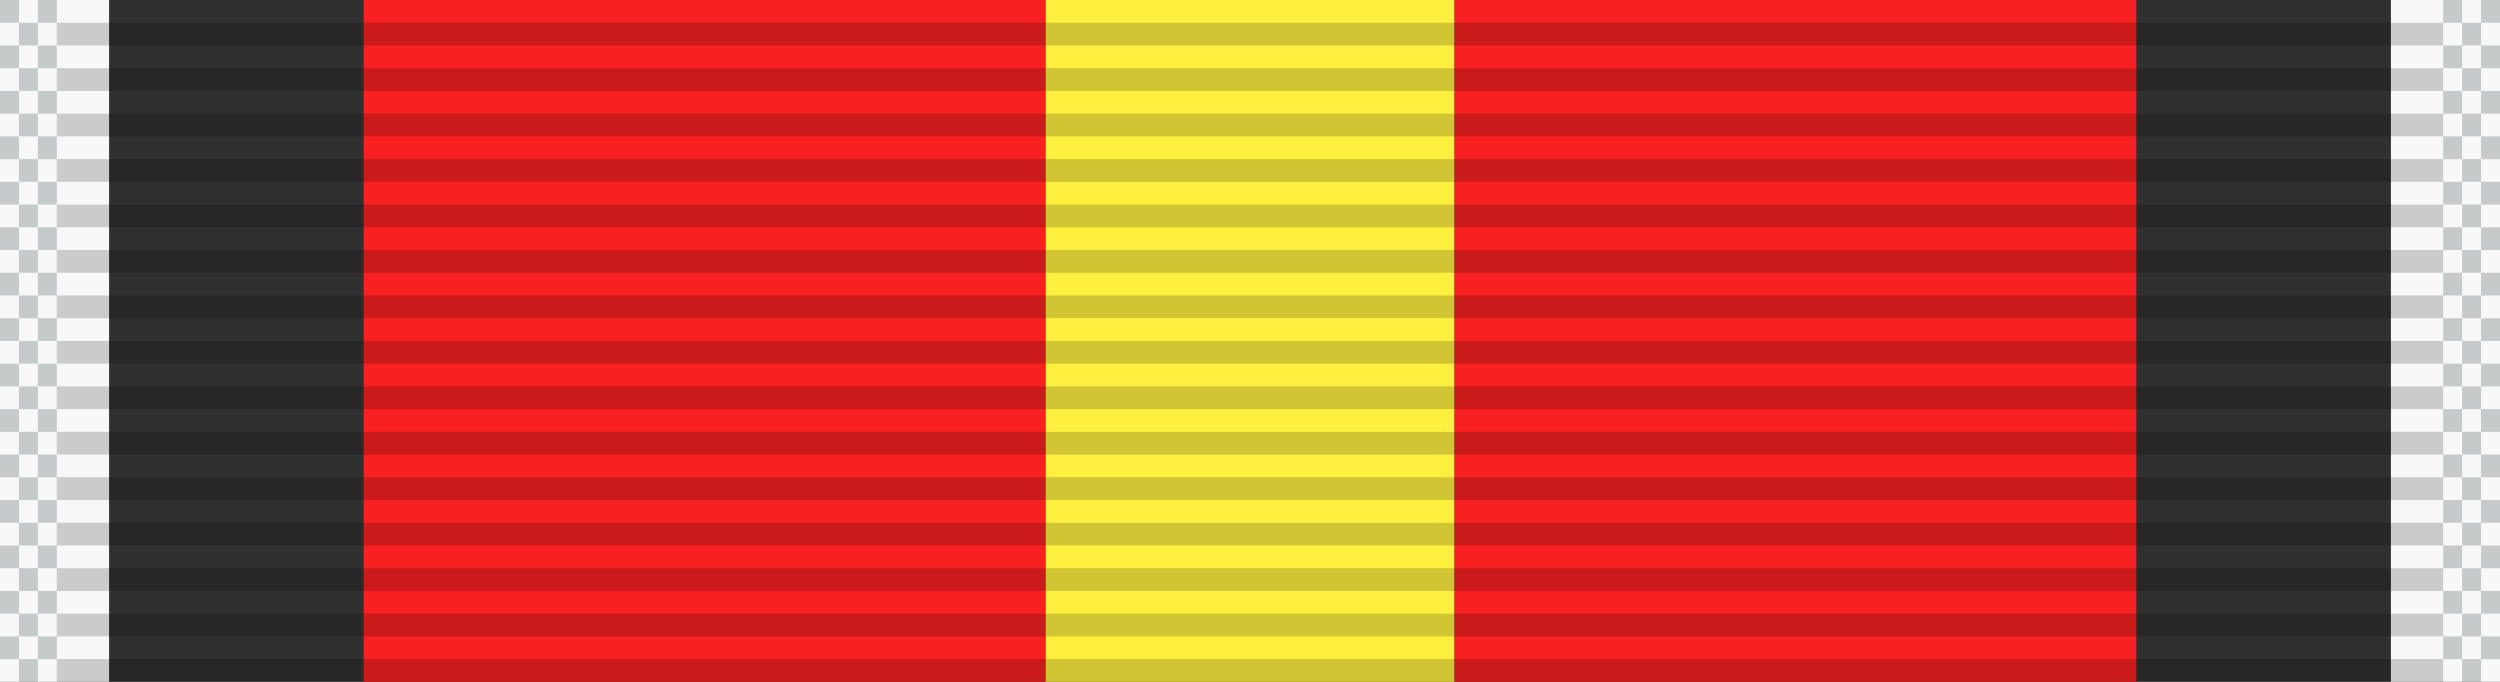
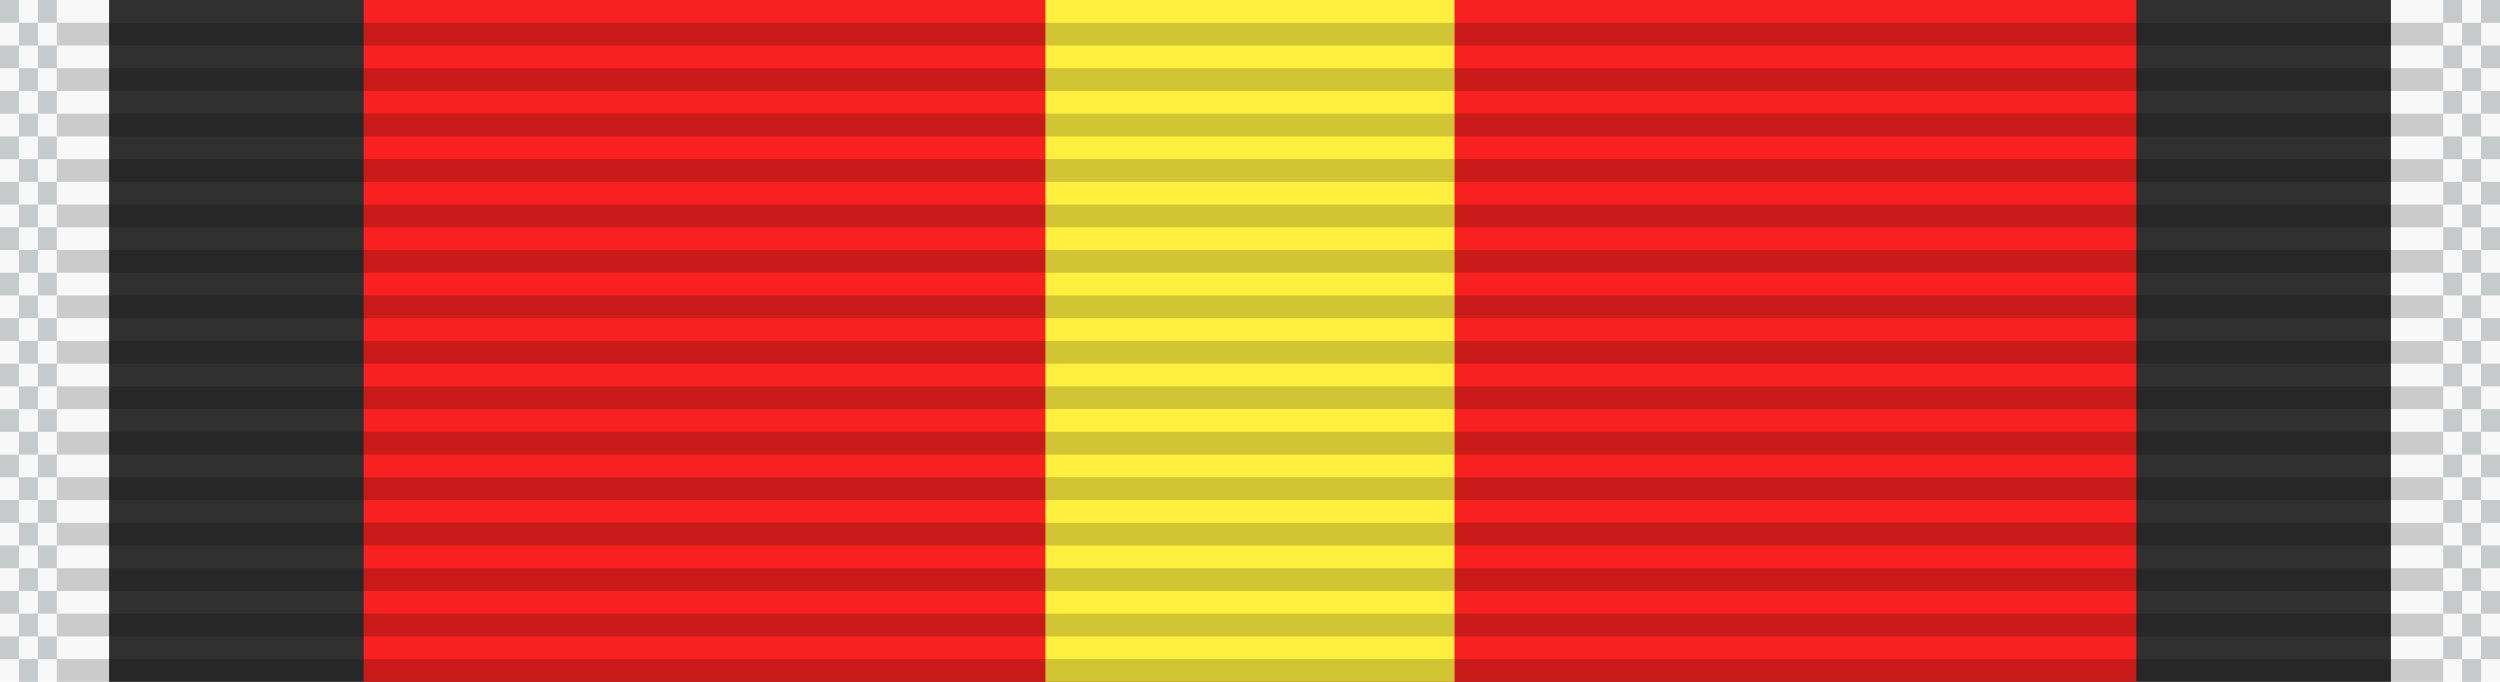
<svg xmlns="http://www.w3.org/2000/svg" xmlns:xlink="http://www.w3.org/1999/xlink" width="132" height="36" version="1.1" id="svg1" xml:space="preserve">
  <defs id="defs1">
    <pattern patternUnits="userSpaceOnUse" width="3.78" height="35.906" patternTransform="scale(1)" preserveAspectRatio="xMidYMid" id="pattern4" style="fill:#000000">
      <g id="g4">
        <rect style="opacity:0.3;vector-effect:non-scaling-stroke;fill:none;fill-opacity:1;stroke:none;stroke-width:0.453;stroke-linecap:round;stroke-linejoin:round;stroke-opacity:1;-inkscape-stroke:hairline" id="rect3" width="3.78" height="35.906" x="0" y="0" />
        <rect style="opacity:0.3;vector-effect:non-scaling-stroke;fill:#000000;fill-opacity:1;stroke:none;stroke-width:0.249;stroke-linecap:round;stroke-linejoin:round;stroke-opacity:1;-inkscape-stroke:hairline" id="rect4" width="3.78" height="1.89" x="0" y="1.89" />
        <rect style="opacity:0.3;vector-effect:non-scaling-stroke;fill:#000000;fill-opacity:1;stroke:none;stroke-width:0.249;stroke-linecap:round;stroke-linejoin:round;stroke-opacity:1;-inkscape-stroke:hairline" id="rect4-7" width="3.78" height="1.89" x="0" y="5.669" />
        <rect style="opacity:0.3;vector-effect:non-scaling-stroke;fill:#000000;fill-opacity:1;stroke:none;stroke-width:0.249;stroke-linecap:round;stroke-linejoin:round;stroke-opacity:1;-inkscape-stroke:hairline" id="rect4-1" width="3.78" height="1.89" x="0" y="9.449" />
        <rect style="opacity:0.3;vector-effect:non-scaling-stroke;fill:#000000;fill-opacity:1;stroke:none;stroke-width:0.249;stroke-linecap:round;stroke-linejoin:round;stroke-opacity:1;-inkscape-stroke:hairline" id="rect4-7-3" width="3.78" height="1.89" x="0" y="13.228" />
        <rect style="opacity:0.3;vector-effect:non-scaling-stroke;fill:#000000;fill-opacity:1;stroke:none;stroke-width:0.249;stroke-linecap:round;stroke-linejoin:round;stroke-opacity:1;-inkscape-stroke:hairline" id="rect4-13" width="3.78" height="1.89" x="0" y="17.008" />
        <rect style="opacity:0.3;vector-effect:non-scaling-stroke;fill:#000000;fill-opacity:1;stroke:none;stroke-width:0.249;stroke-linecap:round;stroke-linejoin:round;stroke-opacity:1;-inkscape-stroke:hairline" id="rect4-7-7" width="3.78" height="1.89" x="0" y="20.787" />
        <rect style="opacity:0.3;vector-effect:non-scaling-stroke;fill:#000000;fill-opacity:1;stroke:none;stroke-width:0.249;stroke-linecap:round;stroke-linejoin:round;stroke-opacity:1;-inkscape-stroke:hairline" id="rect4-1-8" width="3.78" height="1.89" x="0" y="24.567" />
        <rect style="opacity:0.3;vector-effect:non-scaling-stroke;fill:#000000;fill-opacity:1;stroke:none;stroke-width:0.249;stroke-linecap:round;stroke-linejoin:round;stroke-opacity:1;-inkscape-stroke:hairline" id="rect4-7-3-8" width="3.78" height="1.89" x="0" y="28.346" />
        <rect style="opacity:0.3;vector-effect:non-scaling-stroke;fill:#000000;fill-opacity:1;stroke:none;stroke-width:0.249;stroke-linecap:round;stroke-linejoin:round;stroke-opacity:1;-inkscape-stroke:hairline" id="rect4-7-3-8-4" width="3.78" height="1.89" x="0" y="32.126" />
      </g>
    </pattern>
  </defs>
-   <rect fill="#2350E6" width="132" height="36" id="rect1" style="fill:#303030;fill-opacity:1;stroke-width:0.603" x="1.9032616e-06" y="1.6041887e-06" />
+   <rect fill="#2350E6" width="132" height="36" id="rect1" style="fill:#f8f8f8;fill-opacity:1;stroke-width:0.603" x="1.9032616e-06" y="1.6041887e-06" />
+   <rect style="vector-effect:non-scaling-stroke;fill:#303030;fill-opacity:1;stroke-width:1.528;stroke-linecap:round;stroke-linejoin:round;-inkscape-stroke:hairline" id="rect2-1-2-5" width="120.48" height="36" x="5.76" y="2.7154772e-06" />
+   <rect style="vector-effect:non-scaling-stroke;fill:#f82020;fill-opacity:1;stroke-width:1.347;stroke-linecap:round;stroke-linejoin:round;-inkscape-stroke:hairline" id="rect2-1-2" width="93.6" height="36" x="19.2" y="0" />
  <rect style="opacity:1;vector-effect:non-scaling-stroke;fill:#fff040;fill-opacity:1;stroke-width:0.647;stroke-linecap:round;stroke-linejoin:round;-inkscape-stroke:hairline" id="rect2" width="21.6" height="36" x="55.2" y="1.6041887e-06" />
-   <g id="g8" transform="matrix(0.9978572,0,0,1.002632,-0.01220304,0)">
-     <rect style="vector-effect:non-scaling-stroke;fill:#f82020;fill-opacity:1;stroke-width:0.835;stroke-linecap:round;stroke-linejoin:round;-inkscape-stroke:hairline" id="rect2-1-2" width="36.077" height="35.906" x="19.253" y="0" />
-   </g>
-   <g id="g8-1" transform="matrix(0.9978572,0,0,1.002632,57.5878,2.7154772e-6)">
-     <rect style="vector-effect:non-scaling-stroke;fill:#f82020;fill-opacity:1;stroke-width:0.835;stroke-linecap:round;stroke-linejoin:round;-inkscape-stroke:hairline" id="rect2-1-2-5" width="36.077" height="35.906" x="19.253" y="0" />
-   </g>
-   <g id="g1">
-     <rect style="vector-effect:non-scaling-stroke;fill:#f8f8f8;fill-opacity:1;stroke-width:0.334;stroke-linecap:round;stroke-linejoin:round;-inkscape-stroke:hairline" id="rect2-1-9" width="5.772" height="35.906" x="0.258" y="0" transform="matrix(0.9978572,0,0,1.002632,-0.2571431,1.6e-6)" />
-   </g>
-   <rect style="vector-effect:non-scaling-stroke;fill:#f8f8f8;fill-opacity:1;stroke-width:0.334;stroke-linecap:round;stroke-linejoin:round;-inkscape-stroke:hairline" id="rect2-1-9-9" width="5.76" height="36" x="126.24" y="0" />
  <g id="g9" transform="translate(-2.8913199e-5,44.95275)">
    <g transform="matrix(3.607732,0,0,3.779529,-271.2352,-691.3447)" id="g5723-7" clip-path="none" style="display:inline" mask="none">
      <rect id="use5371-0" y="171.342" x="76.013" height="0.318" width="34.925" style="fill:#000000;fill-opacity:0.18;stroke:none;stroke-width:0.856" />
      <use height="100%" width="100%" x="0" y="0" xlink:href="#use5371-0" transform="translate(0,0.635)" id="use5680-3" />
      <use height="100%" width="100%" x="0" y="0" xlink:href="#use5371-0" transform="translate(0,1.27)" id="use5682-2" />
      <use height="100%" width="100%" x="0" y="0" xlink:href="#use5371-0" transform="translate(0,1.905)" id="use5684-2" />
      <use height="100%" width="100%" x="0" y="0" xlink:href="#use5371-0" transform="translate(0,2.54)" id="use5686-1" />
      <use height="100%" width="100%" x="0" y="0" xlink:href="#use5371-0" transform="translate(0,3.175)" id="use5688-6" />
      <use height="100%" width="100%" x="0" y="0" xlink:href="#use5371-0" transform="translate(0,3.81)" id="use5690-2" />
      <use height="100%" width="100%" x="0" y="0" xlink:href="#use5371-0" transform="translate(0,4.445)" id="use5692-2" />
      <use height="100%" width="100%" x="0" y="0" xlink:href="#use5371-0" transform="translate(0,5.08)" id="use5694-8" />
      <use height="100%" width="100%" x="0" y="0" xlink:href="#use5371-0" transform="translate(0,5.715)" id="use5696-2" />
      <use height="100%" width="100%" x="0" y="0" xlink:href="#use5371-0" transform="translate(0,6.35)" id="use5698-8" />
      <use height="100%" width="100%" x="0" y="0" xlink:href="#use5371-0" transform="translate(0,6.985)" id="use5700-2" />
      <use height="100%" width="100%" x="0" y="0" xlink:href="#use5371-0" transform="translate(0,7.62)" id="use5702-1" />
      <use height="100%" width="100%" x="0" y="0" xlink:href="#use5371-0" transform="translate(0,8.255)" id="use5704-5" />
      <use height="100%" width="100%" x="0" y="0" xlink:href="#use5371-0" transform="translate(0,8.89)" id="use5706-7" />
    </g>
    <g transform="matrix(3.779529,0,0,3.779529,-259.8995,-590.2967)" id="g6302-4" clip-path="none" style="display:inline" mask="none">
      <rect style="opacity:1;fill:#001215;fill-opacity:0.196;stroke:none;stroke-width:0.025;stroke-miterlimit:4;stroke-dasharray:none;stroke-dashoffset:0;stroke-opacity:1" id="rect6165-8" width="0.265" height="0.318" x="68.765" y="144.289" />
      <use height="100%" width="100%" x="0" y="0" xlink:href="#rect6165-8" transform="translate(0,0.635)" id="use6169-2" />
      <use height="100%" width="100%" x="0" y="0" xlink:href="#rect6165-8" transform="translate(0,1.27)" id="use6171-5" />
      <use height="100%" width="100%" x="0" y="0" xlink:href="#rect6165-8" transform="translate(0,1.905)" id="use6173-6" />
      <use height="100%" width="100%" x="0" y="0" xlink:href="#rect6165-8" transform="translate(0,2.54)" id="use6175-8" />
      <use height="100%" width="100%" x="0" y="0" xlink:href="#rect6165-8" transform="translate(0,3.175)" id="use6177-1" />
      <use height="100%" width="100%" x="0" y="0" xlink:href="#rect6165-8" transform="translate(0,3.81)" id="use6179-7" />
      <use height="100%" width="100%" x="0" y="0" xlink:href="#rect6165-8" transform="translate(0,4.445)" id="use6181-1" />
      <use height="100%" width="100%" x="0" y="0" xlink:href="#rect6165-8" transform="translate(0,5.08)" id="use6183-3" />
      <use height="100%" width="100%" x="0" y="0" xlink:href="#rect6165-8" transform="translate(0,5.715)" id="use6185-3" />
      <use height="100%" width="100%" x="0" y="0" xlink:href="#rect6165-8" transform="translate(0,6.35)" id="use6187-9" />
      <use height="100%" width="100%" x="0" y="0" xlink:href="#rect6165-8" transform="translate(0,6.985)" id="use6189-6" />
      <use height="100%" width="100%" x="0" y="0" xlink:href="#rect6165-8" transform="translate(0,7.62)" id="use6191-2" />
      <use height="100%" width="100%" x="0" y="0" xlink:href="#rect6165-8" transform="translate(0,8.255)" id="use6193-9" />
      <use height="100%" width="100%" x="0" y="0" xlink:href="#rect6165-8" transform="translate(0,8.89)" id="use6195-2" />
      <use height="100%" width="100%" x="0" y="0" xlink:href="#rect6165-8" transform="translate(0.2645833,0.3175)" id="use6197-3" />
      <use height="100%" width="100%" x="0" y="0" xlink:href="#rect6165-8" transform="translate(0.2645833,0.9525)" id="use6199-4" />
      <use height="100%" width="100%" x="0" y="0" xlink:href="#rect6165-8" transform="translate(0.2645833,1.5875)" id="use6201-2" />
      <use height="100%" width="100%" x="0" y="0" xlink:href="#rect6165-8" transform="translate(0.2645833,2.2225)" id="use6203-5" />
      <use height="100%" width="100%" x="0" y="0" xlink:href="#rect6165-8" transform="translate(0.2645833,2.8575)" id="use6205-9" />
      <use height="100%" width="100%" x="0" y="0" xlink:href="#rect6165-8" transform="translate(0.2645833,3.4925)" id="use6207-9" />
      <use height="100%" width="100%" x="0" y="0" xlink:href="#rect6165-8" transform="translate(0.2645833,4.1275)" id="use6209-6" />
      <use height="100%" width="100%" x="0" y="0" xlink:href="#rect6165-8" transform="translate(0.2645833,4.7625)" id="use6211-0" />
      <use height="100%" width="100%" x="0" y="0" xlink:href="#rect6165-8" transform="translate(0.2645833,5.3975)" id="use6213-7" />
      <use height="100%" width="100%" x="0" y="0" xlink:href="#rect6165-8" transform="translate(0.2645833,6.0325)" id="use6215-3" />
      <use height="100%" width="100%" x="0" y="0" xlink:href="#rect6165-8" transform="translate(0.2645833,6.6675)" id="use6217-5" />
      <use height="100%" width="100%" x="0" y="0" xlink:href="#rect6165-8" transform="translate(0.2645833,7.3025)" id="use6219-9" />
      <use height="100%" width="100%" x="0" y="0" xlink:href="#rect6165-8" transform="translate(0.2645833,7.9375)" id="use6221-6" />
      <use height="100%" width="100%" x="0" y="0" xlink:href="#rect6165-8" transform="translate(0.2645833,8.5725)" id="use6223-2" />
      <use height="100%" width="100%" x="0" y="0" xlink:href="#rect6165-8" transform="translate(0.2645833,9.2075)" id="use6225-8" />
      <use x="0" y="0" xlink:href="#rect6165-8" transform="translate(0.5291672)" id="use6227-6" width="100%" height="100%" />
      <use x="0" y="0" xlink:href="#rect6165-8" transform="translate(0.5291672,0.6349999)" id="use6229-5" width="100%" height="100%" />
      <use x="0" y="0" xlink:href="#rect6165-8" transform="translate(0.5291672,1.27)" id="use6231-3" width="100%" height="100%" />
      <use x="0" y="0" xlink:href="#rect6165-8" transform="translate(0.5291672,1.905)" id="use6233-2" width="100%" height="100%" />
      <use x="0" y="0" xlink:href="#rect6165-8" transform="translate(0.5291672,2.54)" id="use6235-8" width="100%" height="100%" />
      <use x="0" y="0" xlink:href="#rect6165-8" transform="translate(0.5291672,3.175)" id="use6237-7" width="100%" height="100%" />
      <use x="0" y="0" xlink:href="#rect6165-8" transform="translate(0.5291672,3.81)" id="use6239-2" width="100%" height="100%" />
      <use x="0" y="0" xlink:href="#rect6165-8" transform="translate(0.5291672,4.445)" id="use6241-3" width="100%" height="100%" />
      <use x="0" y="0" xlink:href="#rect6165-8" transform="translate(0.5291672,5.08)" id="use6243-1" width="100%" height="100%" />
      <use x="0" y="0" xlink:href="#rect6165-8" transform="translate(0.5291672,5.715)" id="use6245-5" width="100%" height="100%" />
      <use x="0" y="0" xlink:href="#rect6165-8" transform="translate(0.5291672,6.35)" id="use6247-4" width="100%" height="100%" />
      <use x="0" y="0" xlink:href="#rect6165-8" transform="translate(0.5291672,6.985)" id="use6249-5" width="100%" height="100%" />
      <use x="0" y="0" xlink:href="#rect6165-8" transform="translate(0.5291672,7.62)" id="use6251-0" width="100%" height="100%" />
      <use x="0" y="0" xlink:href="#rect6165-8" transform="translate(0.5291672,8.255)" id="use6253-0" width="100%" height="100%" />
      <use x="0" y="0" xlink:href="#rect6165-8" transform="translate(0.5291672,8.89)" id="use6255-4" width="100%" height="100%" />
    </g>
    <g id="g6394-3" transform="matrix(3.779529,0,0,3.779529,-130.8995,-590.2967)" clip-path="none" mask="none">
      <rect y="144.289" x="68.765" height="0.318" width="0.265" id="rect6304-4" style="opacity:1;fill:#001215;fill-opacity:0.196;stroke:none;stroke-width:0.025;stroke-miterlimit:4;stroke-dasharray:none;stroke-dashoffset:0;stroke-opacity:1" />
      <use id="use6306-0" transform="translate(0,0.635)" xlink:href="#rect6165-8" y="0" x="0" width="100%" height="100%" />
      <use id="use6308-3" transform="translate(0,1.27)" xlink:href="#rect6165-8" y="0" x="0" width="100%" height="100%" />
      <use id="use6310-3" transform="translate(0,1.905)" xlink:href="#rect6165-8" y="0" x="0" width="100%" height="100%" />
      <use id="use6312-5" transform="translate(0,2.54)" xlink:href="#rect6165-8" y="0" x="0" width="100%" height="100%" />
      <use id="use6314-8" transform="translate(0,3.175)" xlink:href="#rect6165-8" y="0" x="0" width="100%" height="100%" />
      <use id="use6316-4" transform="translate(0,3.81)" xlink:href="#rect6165-8" y="0" x="0" width="100%" height="100%" />
      <use id="use6318-0" transform="translate(0,4.445)" xlink:href="#rect6165-8" y="0" x="0" width="100%" height="100%" />
      <use id="use6320-7" transform="translate(0,5.08)" xlink:href="#rect6165-8" y="0" x="0" width="100%" height="100%" />
      <use id="use6322-1" transform="translate(0,5.715)" xlink:href="#rect6165-8" y="0" x="0" width="100%" height="100%" />
      <use id="use6324-2" transform="translate(0,6.35)" xlink:href="#rect6165-8" y="0" x="0" width="100%" height="100%" />
      <use id="use6326-9" transform="translate(0,6.985)" xlink:href="#rect6165-8" y="0" x="0" width="100%" height="100%" />
      <use id="use6328-7" transform="translate(0,7.62)" xlink:href="#rect6165-8" y="0" x="0" width="100%" height="100%" />
      <use id="use6330-9" transform="translate(0,8.255)" xlink:href="#rect6165-8" y="0" x="0" width="100%" height="100%" />
      <use id="use6332-1" transform="translate(0,8.89)" xlink:href="#rect6165-8" y="0" x="0" width="100%" height="100%" />
      <use id="use6334-6" transform="translate(0.2645833,0.3175)" xlink:href="#rect6165-8" y="0" x="0" width="100%" height="100%" />
      <use id="use6336-2" transform="translate(0.2645833,0.9525)" xlink:href="#rect6165-8" y="0" x="0" width="100%" height="100%" />
      <use id="use6338-0" transform="translate(0.2645833,1.5875)" xlink:href="#rect6165-8" y="0" x="0" width="100%" height="100%" />
      <use id="use6340-7" transform="translate(0.2645833,2.2225)" xlink:href="#rect6165-8" y="0" x="0" width="100%" height="100%" />
      <use id="use6342-8" transform="translate(0.2645833,2.8575)" xlink:href="#rect6165-8" y="0" x="0" width="100%" height="100%" />
      <use id="use6344-0" transform="translate(0.2645833,3.4925)" xlink:href="#rect6165-8" y="0" x="0" width="100%" height="100%" />
      <use id="use6346-6" transform="translate(0.2645833,4.1275)" xlink:href="#rect6165-8" y="0" x="0" width="100%" height="100%" />
      <use id="use6348-6" transform="translate(0.2645833,4.7625)" xlink:href="#rect6165-8" y="0" x="0" width="100%" height="100%" />
      <use id="use6350-1" transform="translate(0.2645833,5.3975)" xlink:href="#rect6165-8" y="0" x="0" width="100%" height="100%" />
      <use id="use6352-3" transform="translate(0.2645833,6.0325)" xlink:href="#rect6165-8" y="0" x="0" width="100%" height="100%" />
      <use id="use6354-7" transform="translate(0.2645833,6.6675)" xlink:href="#rect6165-8" y="0" x="0" width="100%" height="100%" />
      <use id="use6356-5" transform="translate(0.2645833,7.3025)" xlink:href="#rect6165-8" y="0" x="0" width="100%" height="100%" />
      <use id="use6358-5" transform="translate(0.2645833,7.9375)" xlink:href="#rect6165-8" y="0" x="0" width="100%" height="100%" />
      <use id="use6360-2" transform="translate(0.2645833,8.5725)" xlink:href="#rect6165-8" y="0" x="0" width="100%" height="100%" />
      <use id="use6362-1" transform="translate(0.2645833,9.2075)" xlink:href="#rect6165-8" y="0" x="0" width="100%" height="100%" />
      <use height="100%" width="100%" id="use6364-0" transform="translate(0.5291672)" xlink:href="#rect6165-8" y="0" x="0" />
      <use height="100%" width="100%" id="use6366-8" transform="translate(0.5291672,0.6349999)" xlink:href="#rect6165-8" y="0" x="0" />
      <use height="100%" width="100%" id="use6368-3" transform="translate(0.5291672,1.27)" xlink:href="#rect6165-8" y="0" x="0" />
      <use height="100%" width="100%" id="use6370-6" transform="translate(0.5291672,1.905)" xlink:href="#rect6165-8" y="0" x="0" />
      <use height="100%" width="100%" id="use6372-6" transform="translate(0.5291672,2.54)" xlink:href="#rect6165-8" y="0" x="0" />
      <use height="100%" width="100%" id="use6374-6" transform="translate(0.5291672,3.175)" xlink:href="#rect6165-8" y="0" x="0" />
      <use height="100%" width="100%" id="use6376-9" transform="translate(0.5291672,3.81)" xlink:href="#rect6165-8" y="0" x="0" />
      <use height="100%" width="100%" id="use6378-8" transform="translate(0.5291672,4.445)" xlink:href="#rect6165-8" y="0" x="0" />
      <use height="100%" width="100%" id="use6380-1" transform="translate(0.5291672,5.08)" xlink:href="#rect6165-8" y="0" x="0" />
      <use height="100%" width="100%" id="use6382-0" transform="translate(0.5291672,5.715)" xlink:href="#rect6165-8" y="0" x="0" />
      <use height="100%" width="100%" id="use6384-3" transform="translate(0.5291672,6.35)" xlink:href="#rect6165-8" y="0" x="0" />
      <use height="100%" width="100%" id="use6386-2" transform="translate(0.5291672,6.985)" xlink:href="#rect6165-8" y="0" x="0" />
      <use height="100%" width="100%" id="use6388-4" transform="translate(0.5291672,7.62)" xlink:href="#rect6165-8" y="0" x="0" />
      <use height="100%" width="100%" id="use6390-1" transform="translate(0.5291672,8.255)" xlink:href="#rect6165-8" y="0" x="0" />
      <use height="100%" width="100%" id="use6392-9" transform="translate(0.5291672,8.89)" xlink:href="#rect6165-8" y="0" x="0" />
    </g>
  </g>
</svg>
